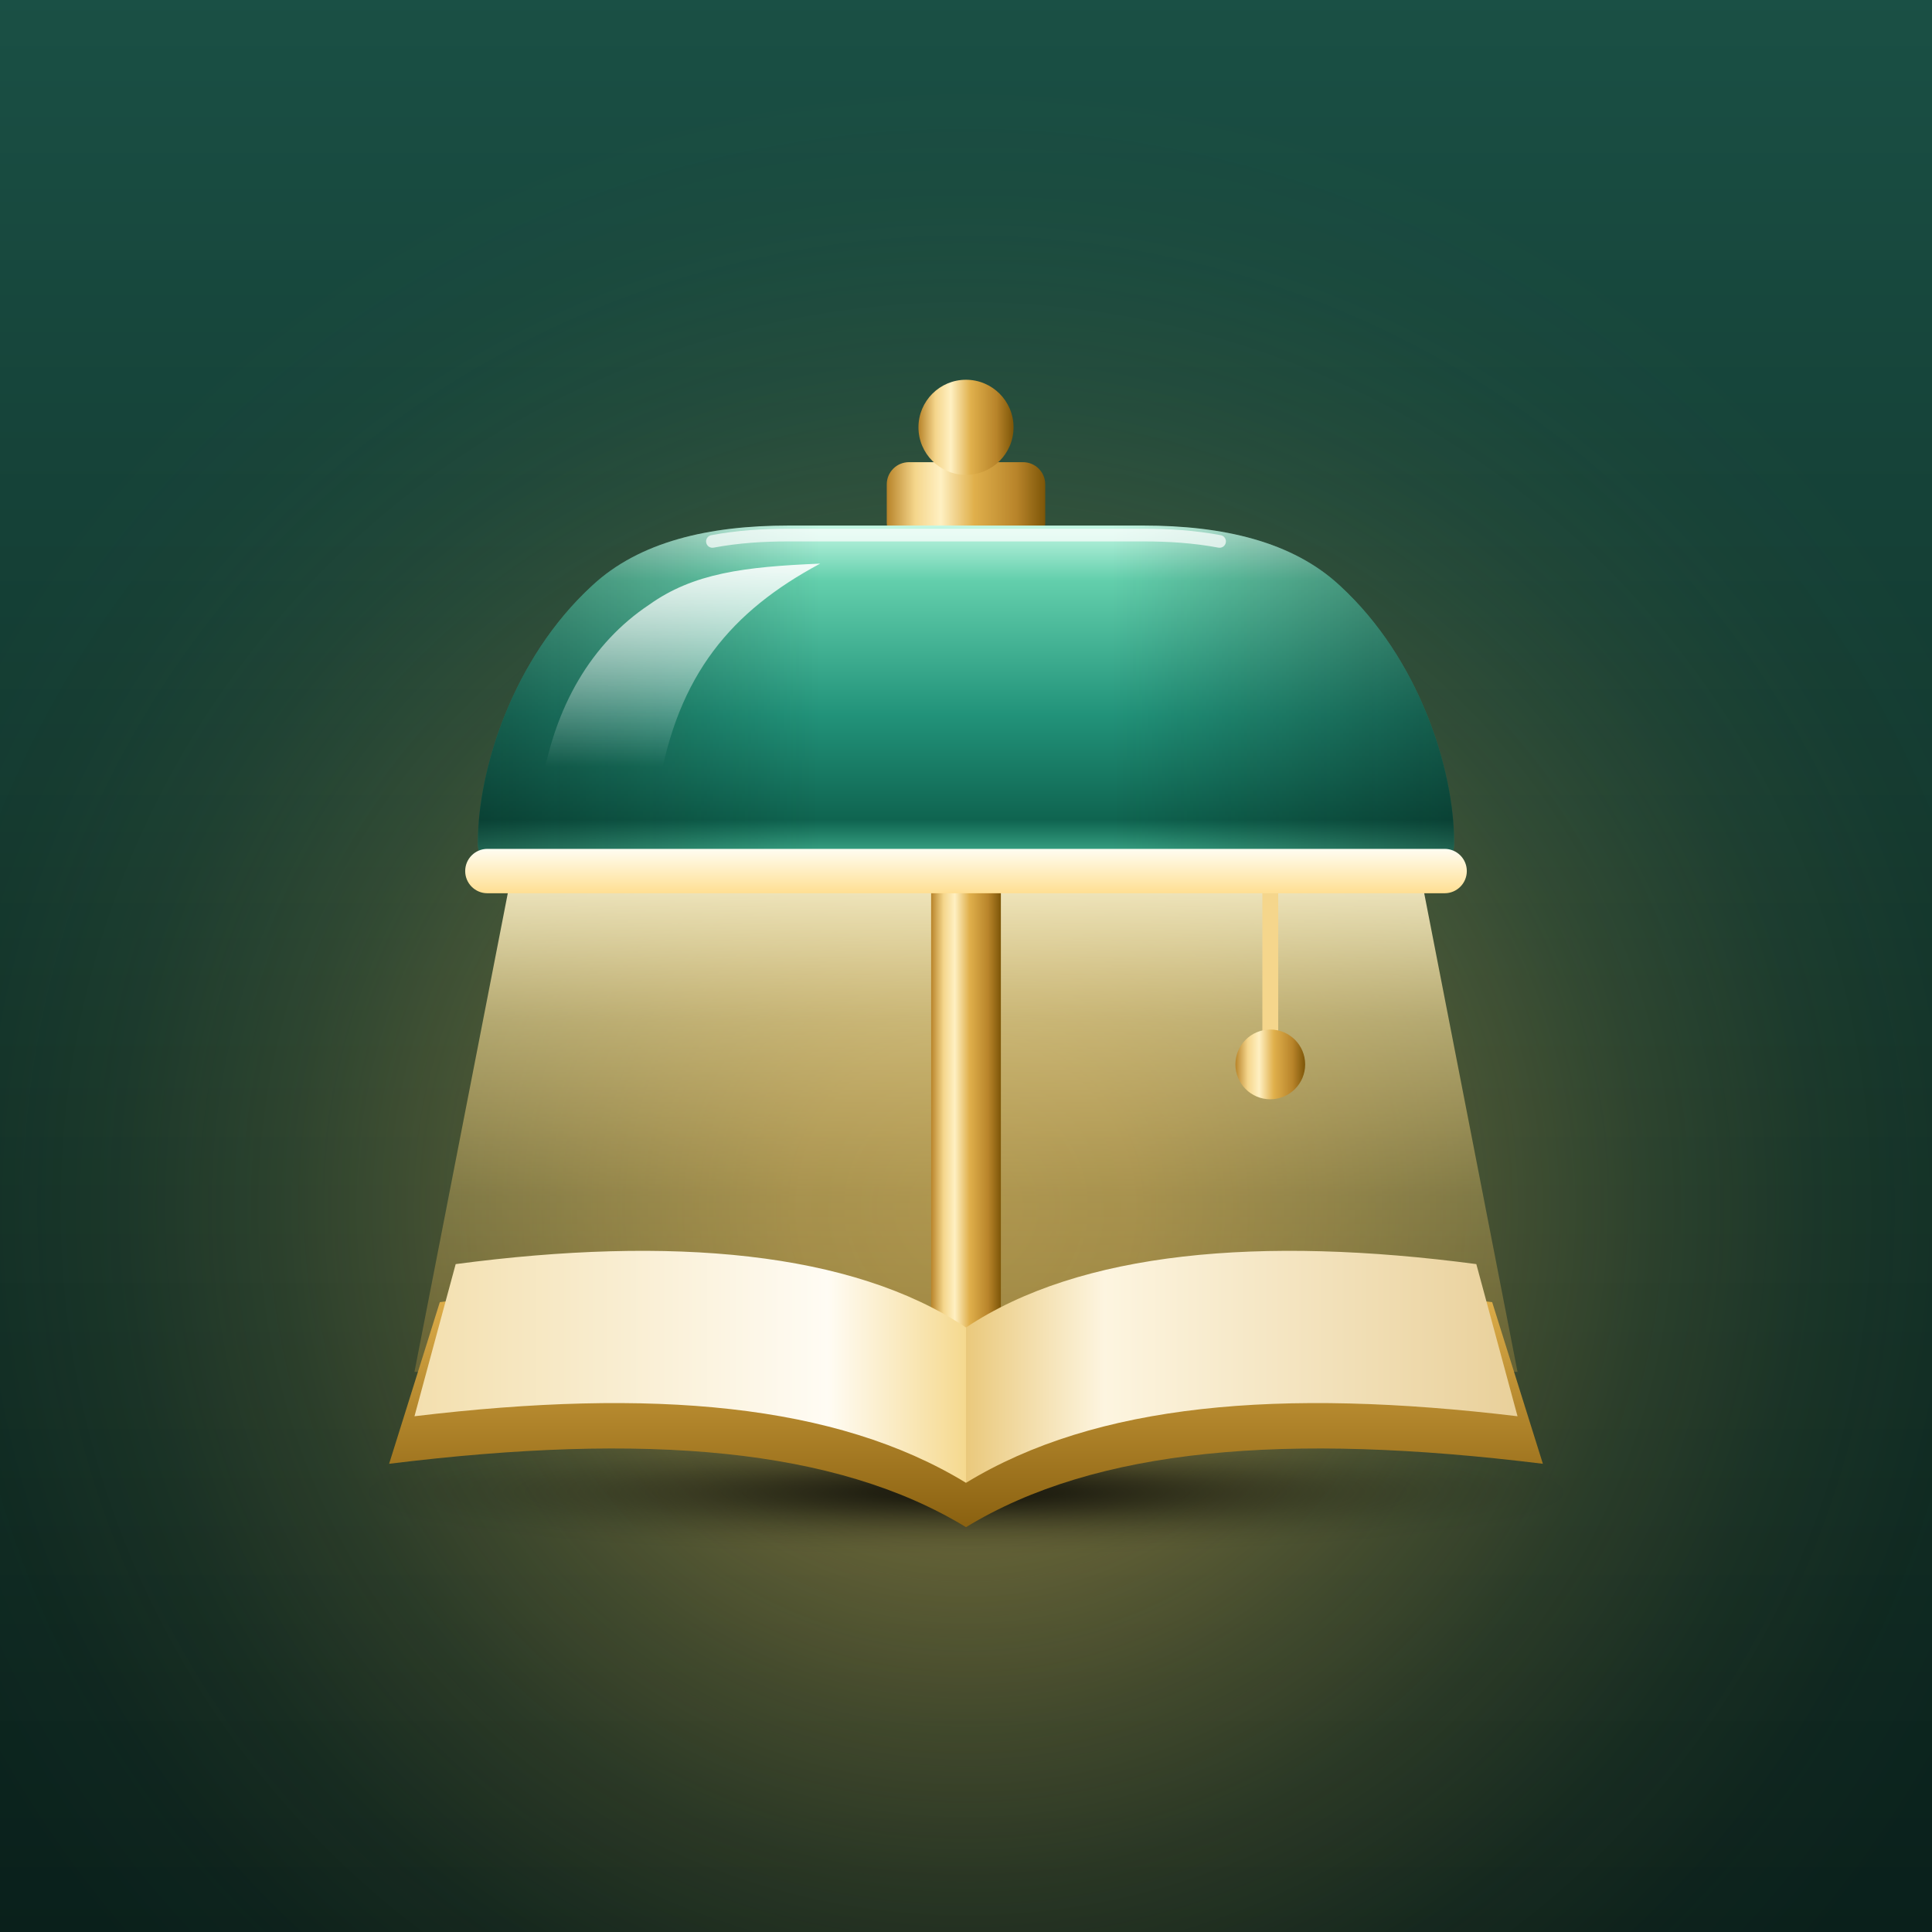
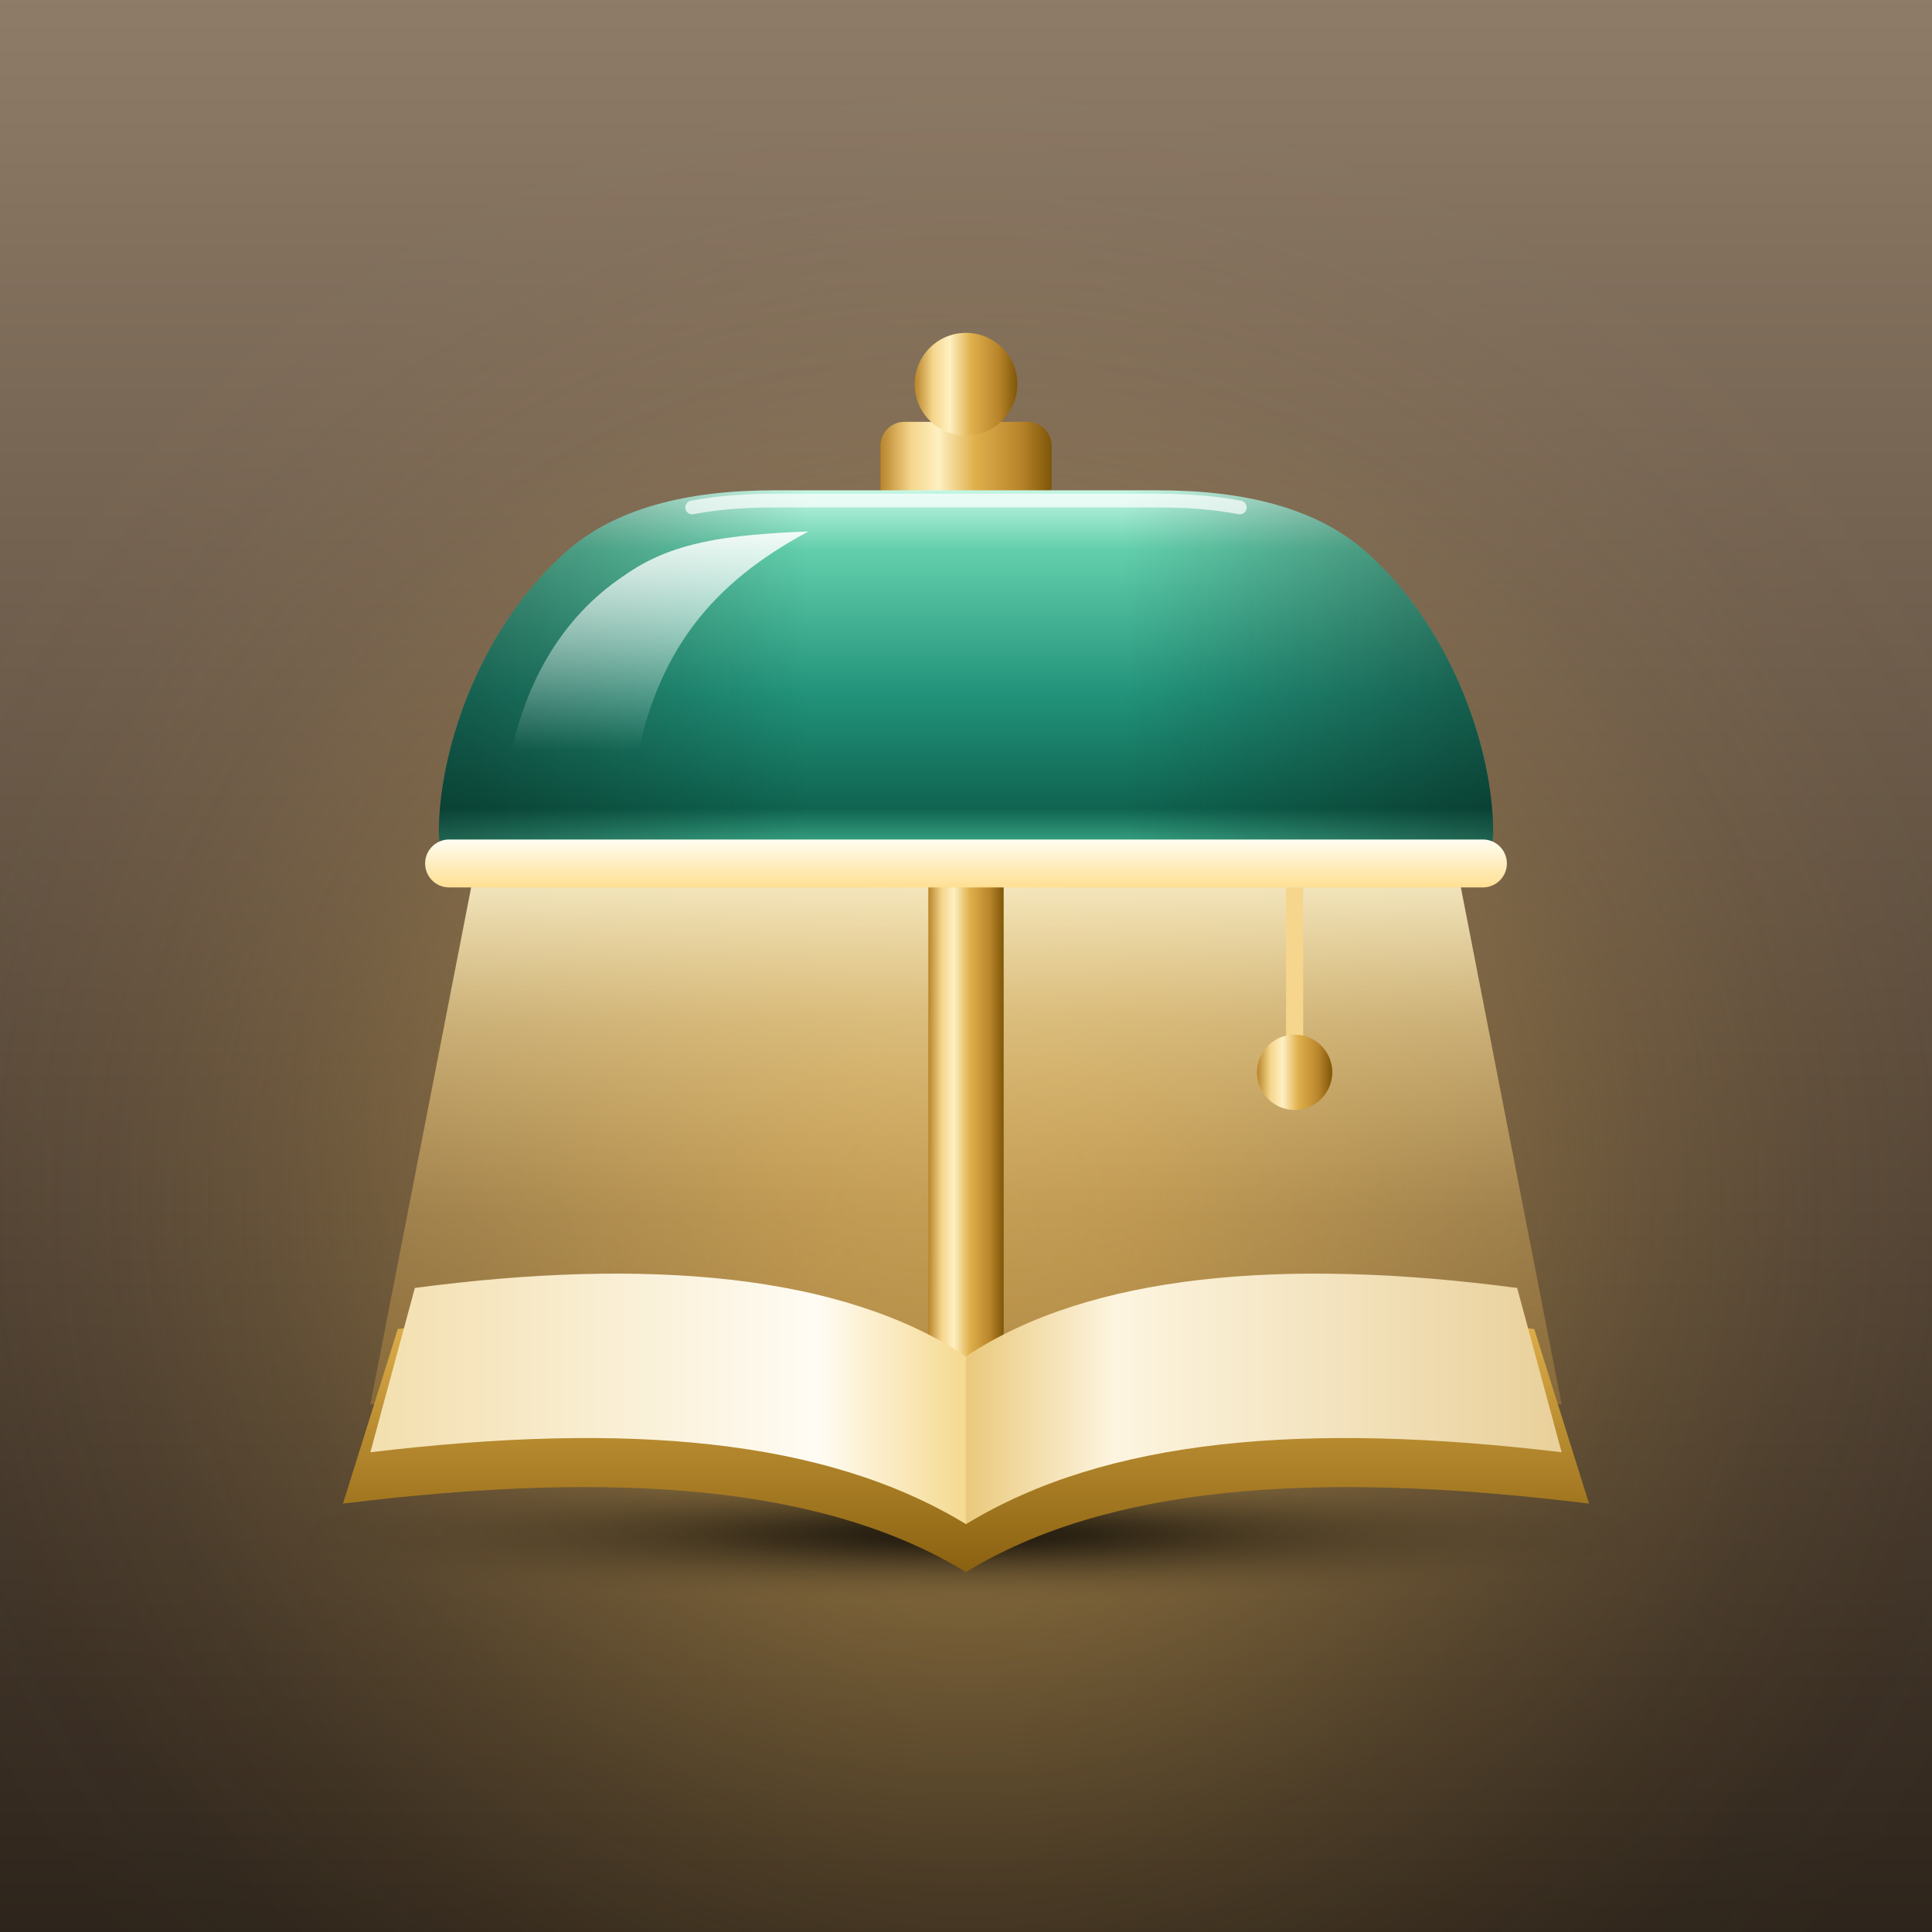
<svg xmlns="http://www.w3.org/2000/svg" viewBox="0 0 1024 1024" width="1024" height="1024">
  <defs>
    <linearGradient id="g" x1="0" y1="0" x2="0" y2="1">
-       <stop offset="0" stop-color="#1a5045" />
-       <stop offset="0.55" stop-color="#103229" />
-       <stop offset="1" stop-color="#0a201b" />
+       <stop offset="0" stop-color="#8f7c68" />
+       <stop offset="0.55" stop-color="#5a4a3b" />
+       <stop offset="1" stop-color="#2d241b" />
    </linearGradient>
    <radialGradient id="gs" gradientUnits="userSpaceOnUse" cx="512" cy="640" r="600">
      <stop offset="0" stop-color="#f0bd58" stop-opacity="0.55" />
      <stop offset="0.15" stop-color="#f0bd58" stop-opacity="0.495" />
      <stop offset="0.3" stop-color="#f0bd58" stop-opacity="0.374" />
      <stop offset="0.45" stop-color="#f0bd58" stop-opacity="0.242" />
      <stop offset="0.6" stop-color="#f0bd58" stop-opacity="0.132" />
      <stop offset="0.75" stop-color="#f0bd58" stop-opacity="0.055" />
      <stop offset="0.88" stop-color="#f0bd58" stop-opacity="0.015" />
      <stop offset="1" stop-color="#f0bd58" stop-opacity="0.0" />
    </radialGradient>
    <linearGradient id="sc" x1="0" y1="0" x2="0" y2="1">
      <stop offset="0" stop-color="#c4f7e4" />
      <stop offset="0.16" stop-color="#63cfac" />
      <stop offset="0.55" stop-color="#22937a" />
      <stop offset="0.86" stop-color="#0f6450" />
      <stop offset="1" stop-color="#4cc09c" />
    </linearGradient>
    <linearGradient id="sl" x1="0" y1="0" x2="0" y2="1">
      <stop offset="0" stop-color="#ffffff" stop-opacity="0.9" />
      <stop offset="0.9" stop-color="#ffffff" stop-opacity="0" />
    </linearGradient>
    <linearGradient id="rs" x1="0" y1="0" x2="1" y2="0">
      <stop offset="0" stop-color="#03110e" stop-opacity="0.42" />
      <stop offset="0.35" stop-color="#03110e" stop-opacity="0" />
      <stop offset="0.65" stop-color="#03110e" stop-opacity="0" />
      <stop offset="1" stop-color="#03110e" stop-opacity="0.42" />
    </linearGradient>
    <linearGradient id="li" x1="0" y1="0" x2="0" y2="1">
      <stop offset="0" stop-color="#fff6d2" stop-opacity="0.95" />
      <stop offset="0.3" stop-color="#ffe29a" stop-opacity="0.6" />
      <stop offset="0.65" stop-color="#ffcf6e" stop-opacity="0.32" />
      <stop offset="1" stop-color="#ffc04d" stop-opacity="0.22" />
    </linearGradient>
    <linearGradient id="ra" x1="0" y1="0" x2="0" y2="1">
      <stop offset="0" stop-color="#fffdf2" />
      <stop offset="1" stop-color="#ffdf92" />
    </linearGradient>
    <linearGradient id="mw" x1="0" y1="0" x2="1" y2="0">
      <stop offset="0" stop-color="#b8842a" />
      <stop offset="0.18" stop-color="#f5d68c" />
      <stop offset="0.34" stop-color="#fff0c2" />
      <stop offset="0.55" stop-color="#e0b04c" />
      <stop offset="0.82" stop-color="#b8842a" />
      <stop offset="1" stop-color="#7d5608" />
    </linearGradient>
    <linearGradient id="p1" x1="0" y1="0" x2="1" y2="0">
      <stop offset="0" stop-color="#f3dfae" />
      <stop offset="0.75" stop-color="#fffcf4" />
      <stop offset="1" stop-color="#f5d98f" />
    </linearGradient>
    <linearGradient id="p2" x1="0" y1="0" x2="1" y2="0">
      <stop offset="0" stop-color="#e9d09a" />
      <stop offset="0.75" stop-color="#fdf5e0" />
      <stop offset="1" stop-color="#eac97c" />
    </linearGradient>
    <linearGradient id="de" x1="0" y1="0" x2="0" y2="1">
      <stop offset="0" stop-color="#e0b04c" />
      <stop offset="1" stop-color="#8a6110" />
    </linearGradient>
    <radialGradient id="sch" cx="0.5" cy="0.5" r="0.5">
      <stop offset="0" stop-color="#000000" stop-opacity="0.75" />
      <stop offset="0.15" stop-color="#000000" stop-opacity="0.675" />
      <stop offset="0.3" stop-color="#000000" stop-opacity="0.51" />
      <stop offset="0.45" stop-color="#000000" stop-opacity="0.33" />
      <stop offset="0.6" stop-color="#000000" stop-opacity="0.18" />
      <stop offset="0.75" stop-color="#000000" stop-opacity="0.075" />
      <stop offset="0.88" stop-color="#000000" stop-opacity="0.021" />
      <stop offset="1" stop-color="#000000" stop-opacity="0.0" />
    </radialGradient>
  </defs>
  <rect width="1024" height="1024" fill="url(#g)" />
  <rect width="1024" height="1024" fill="url(#gs)" />
-   <g transform="matrix(0.84 0 0 0.84 81.92 71.92)">
+   <g transform="matrix(0.9072 0 0 0.9072 47.5136 36.7136)">
    <ellipse cx="512" cy="856" rx="400" ry="40" fill="url(#sch)" />
    <path d="M226 462H798L860 780H164Z" fill="url(#li)" />
    <rect x="490" y="452" width="44" height="320" rx="4" fill="url(#mw)" />
    <path d="M512 776C440 728 326 718 180 736L148 838C310 818 430 828 512 878Z" fill="url(#de)" />
    <path d="M512 776C440 728 326 718 180 736L148 838C310 818 430 828 512 878Z" fill="url(#de)" transform="matrix(-1 0 0 1 1024 0)" />
    <path d="M512 752C440 704 326 694 190 712L164 808C314 790 430 800 512 850Z" fill="url(#p1)" />
    <path d="M512 752C440 704 326 694 190 712L164 808C314 790 430 800 512 850Z" fill="url(#p2)" transform="matrix(-1 0 0 1 1024 0)" />
    <rect x="462" y="206" width="100" height="52" rx="14" fill="url(#mw)" />
    <circle cx="512" cy="184" r="30" fill="url(#mw)" />
    <path d="M204 446C204 400 226 330 276 284C306 256 350 246 400 246H624C674 246 718 256 748 284C798 330 820 400 820 446Q820 462 804 462H220Q204 462 204 446Z" fill="url(#sc)" />
    <path d="M204 446C204 400 226 330 276 284C306 256 350 246 400 246H624C674 246 718 256 748 284C798 330 820 400 820 446Q820 462 804 462H220Q204 462 204 446Z" fill="url(#rs)" />
    <path d="M244 412C252 360 276 320 312 296C340 276 372 272 420 270C364 300 330 340 318 412Z" fill="url(#sl)" />
    <path d="M352 256C368 253 384 252 400 252H624C640 252 656 253 672 256" stroke="#ffffff" stroke-opacity=".7" stroke-width="8" stroke-linecap="round" fill="none" />
    <rect x="196" y="450" width="632" height="28" rx="14" fill="url(#ra)" />
    <path d="M704 478V570" stroke="#f5d68c" stroke-width="10" />
    <circle cx="704" cy="586" r="22" fill="url(#mw)" />
  </g>
</svg>
